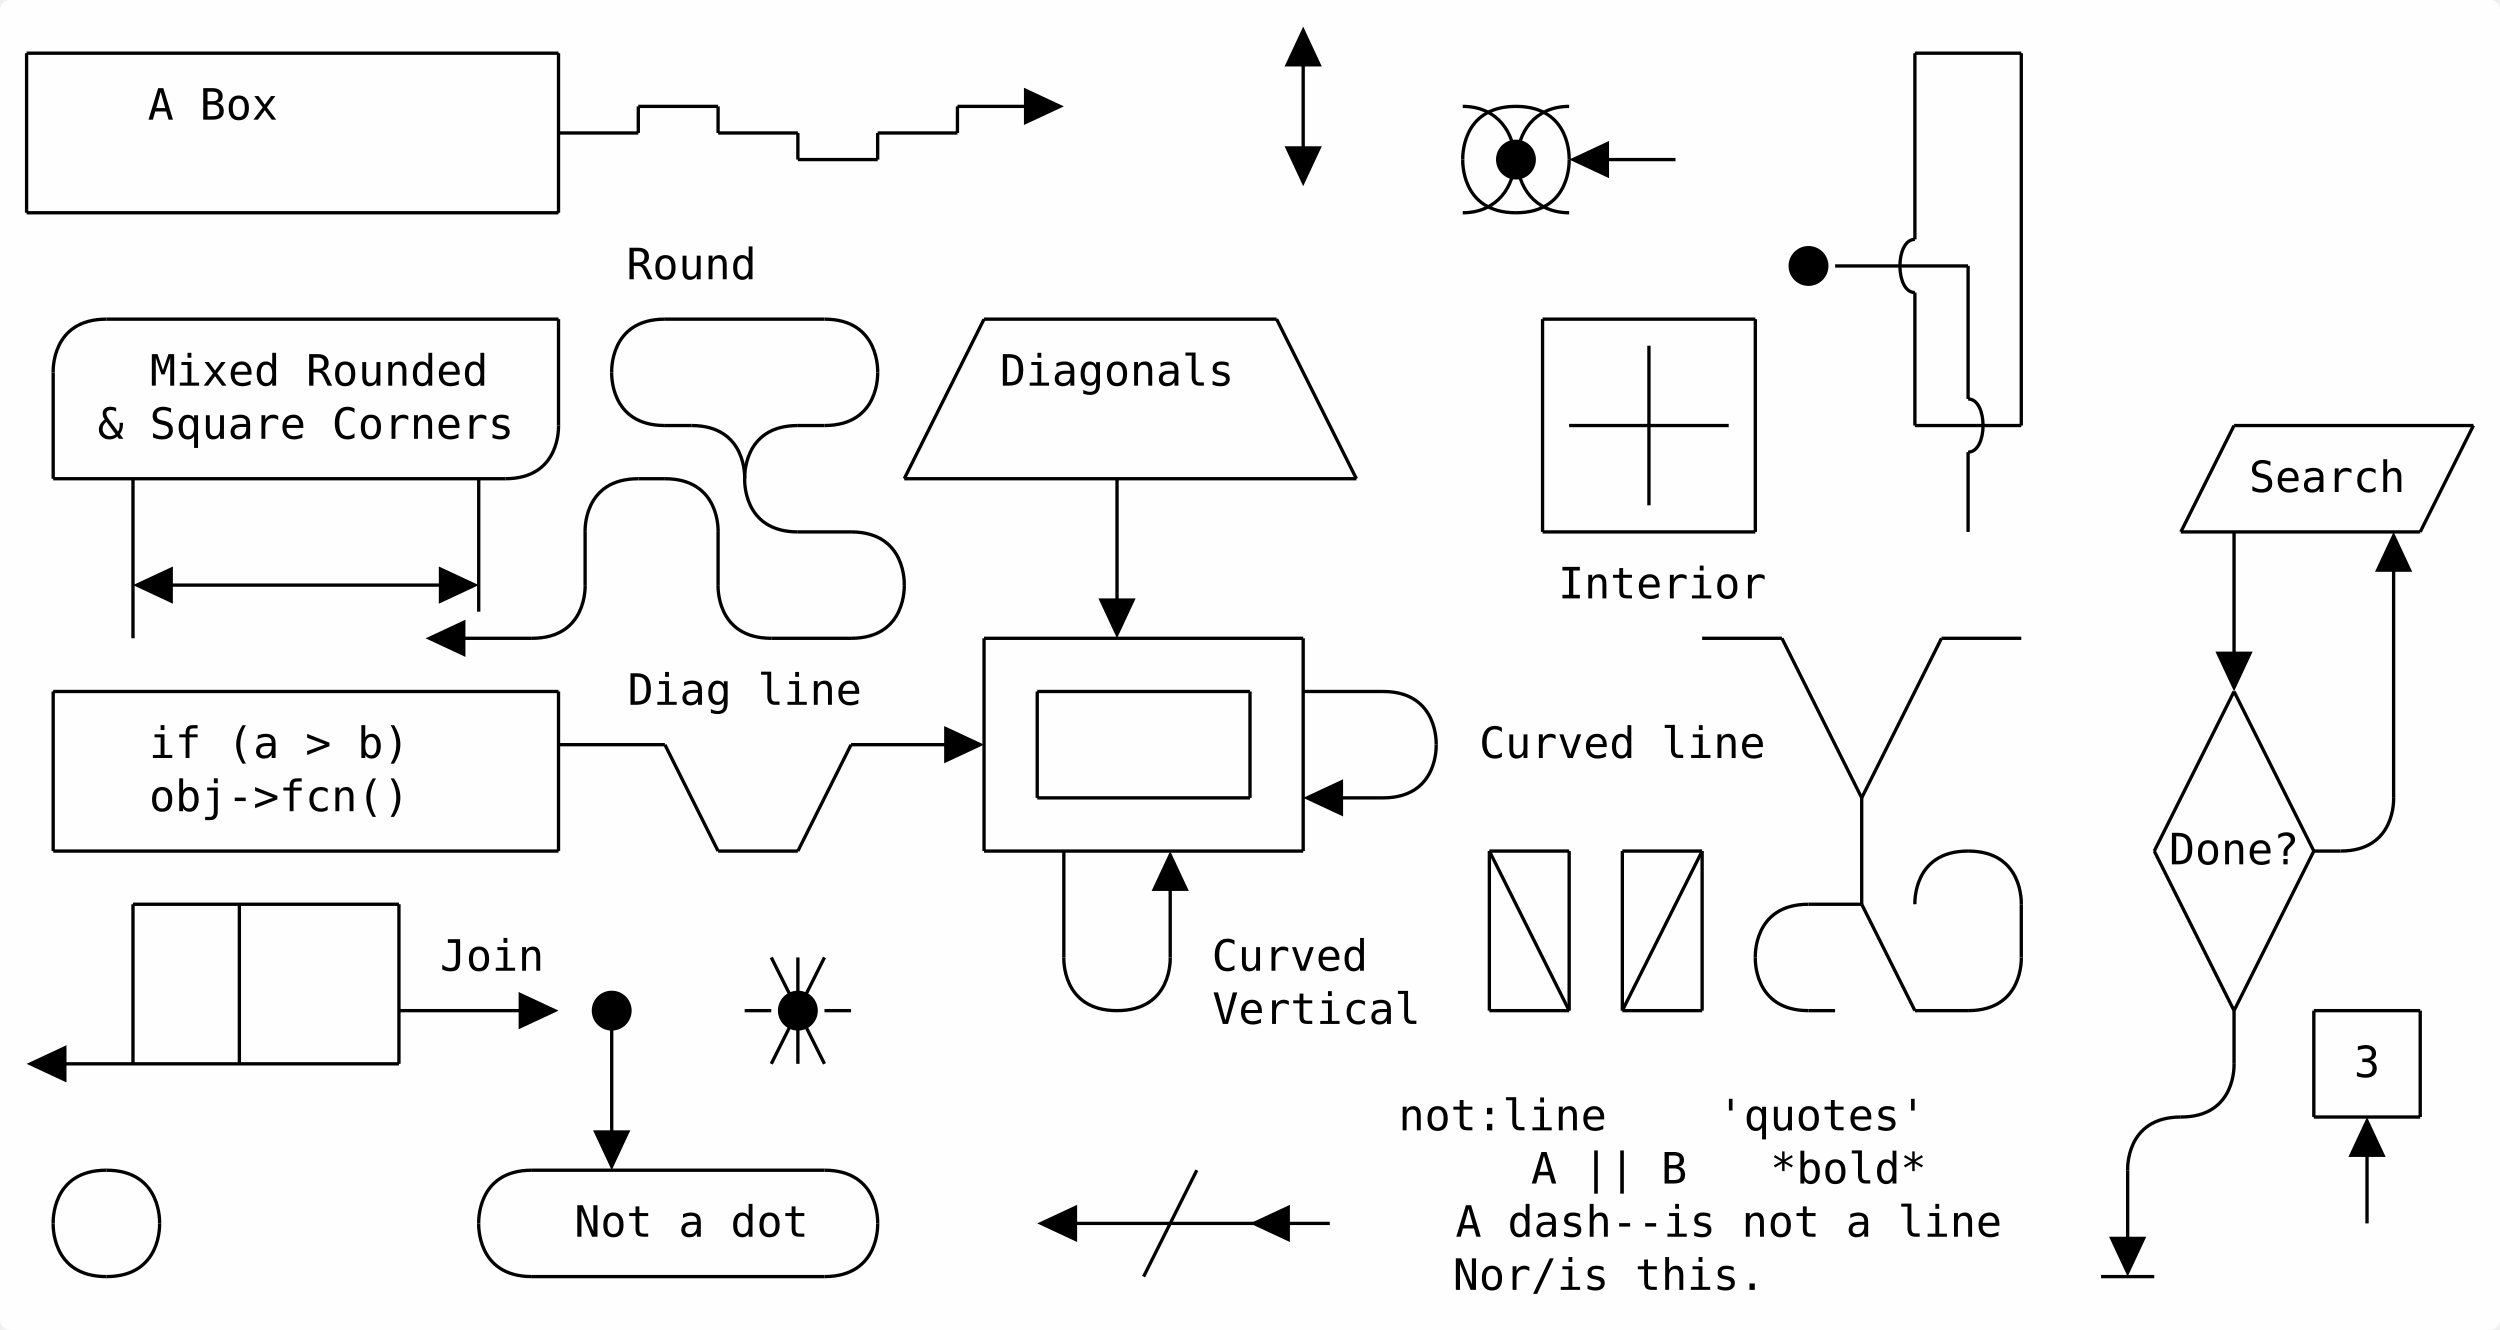
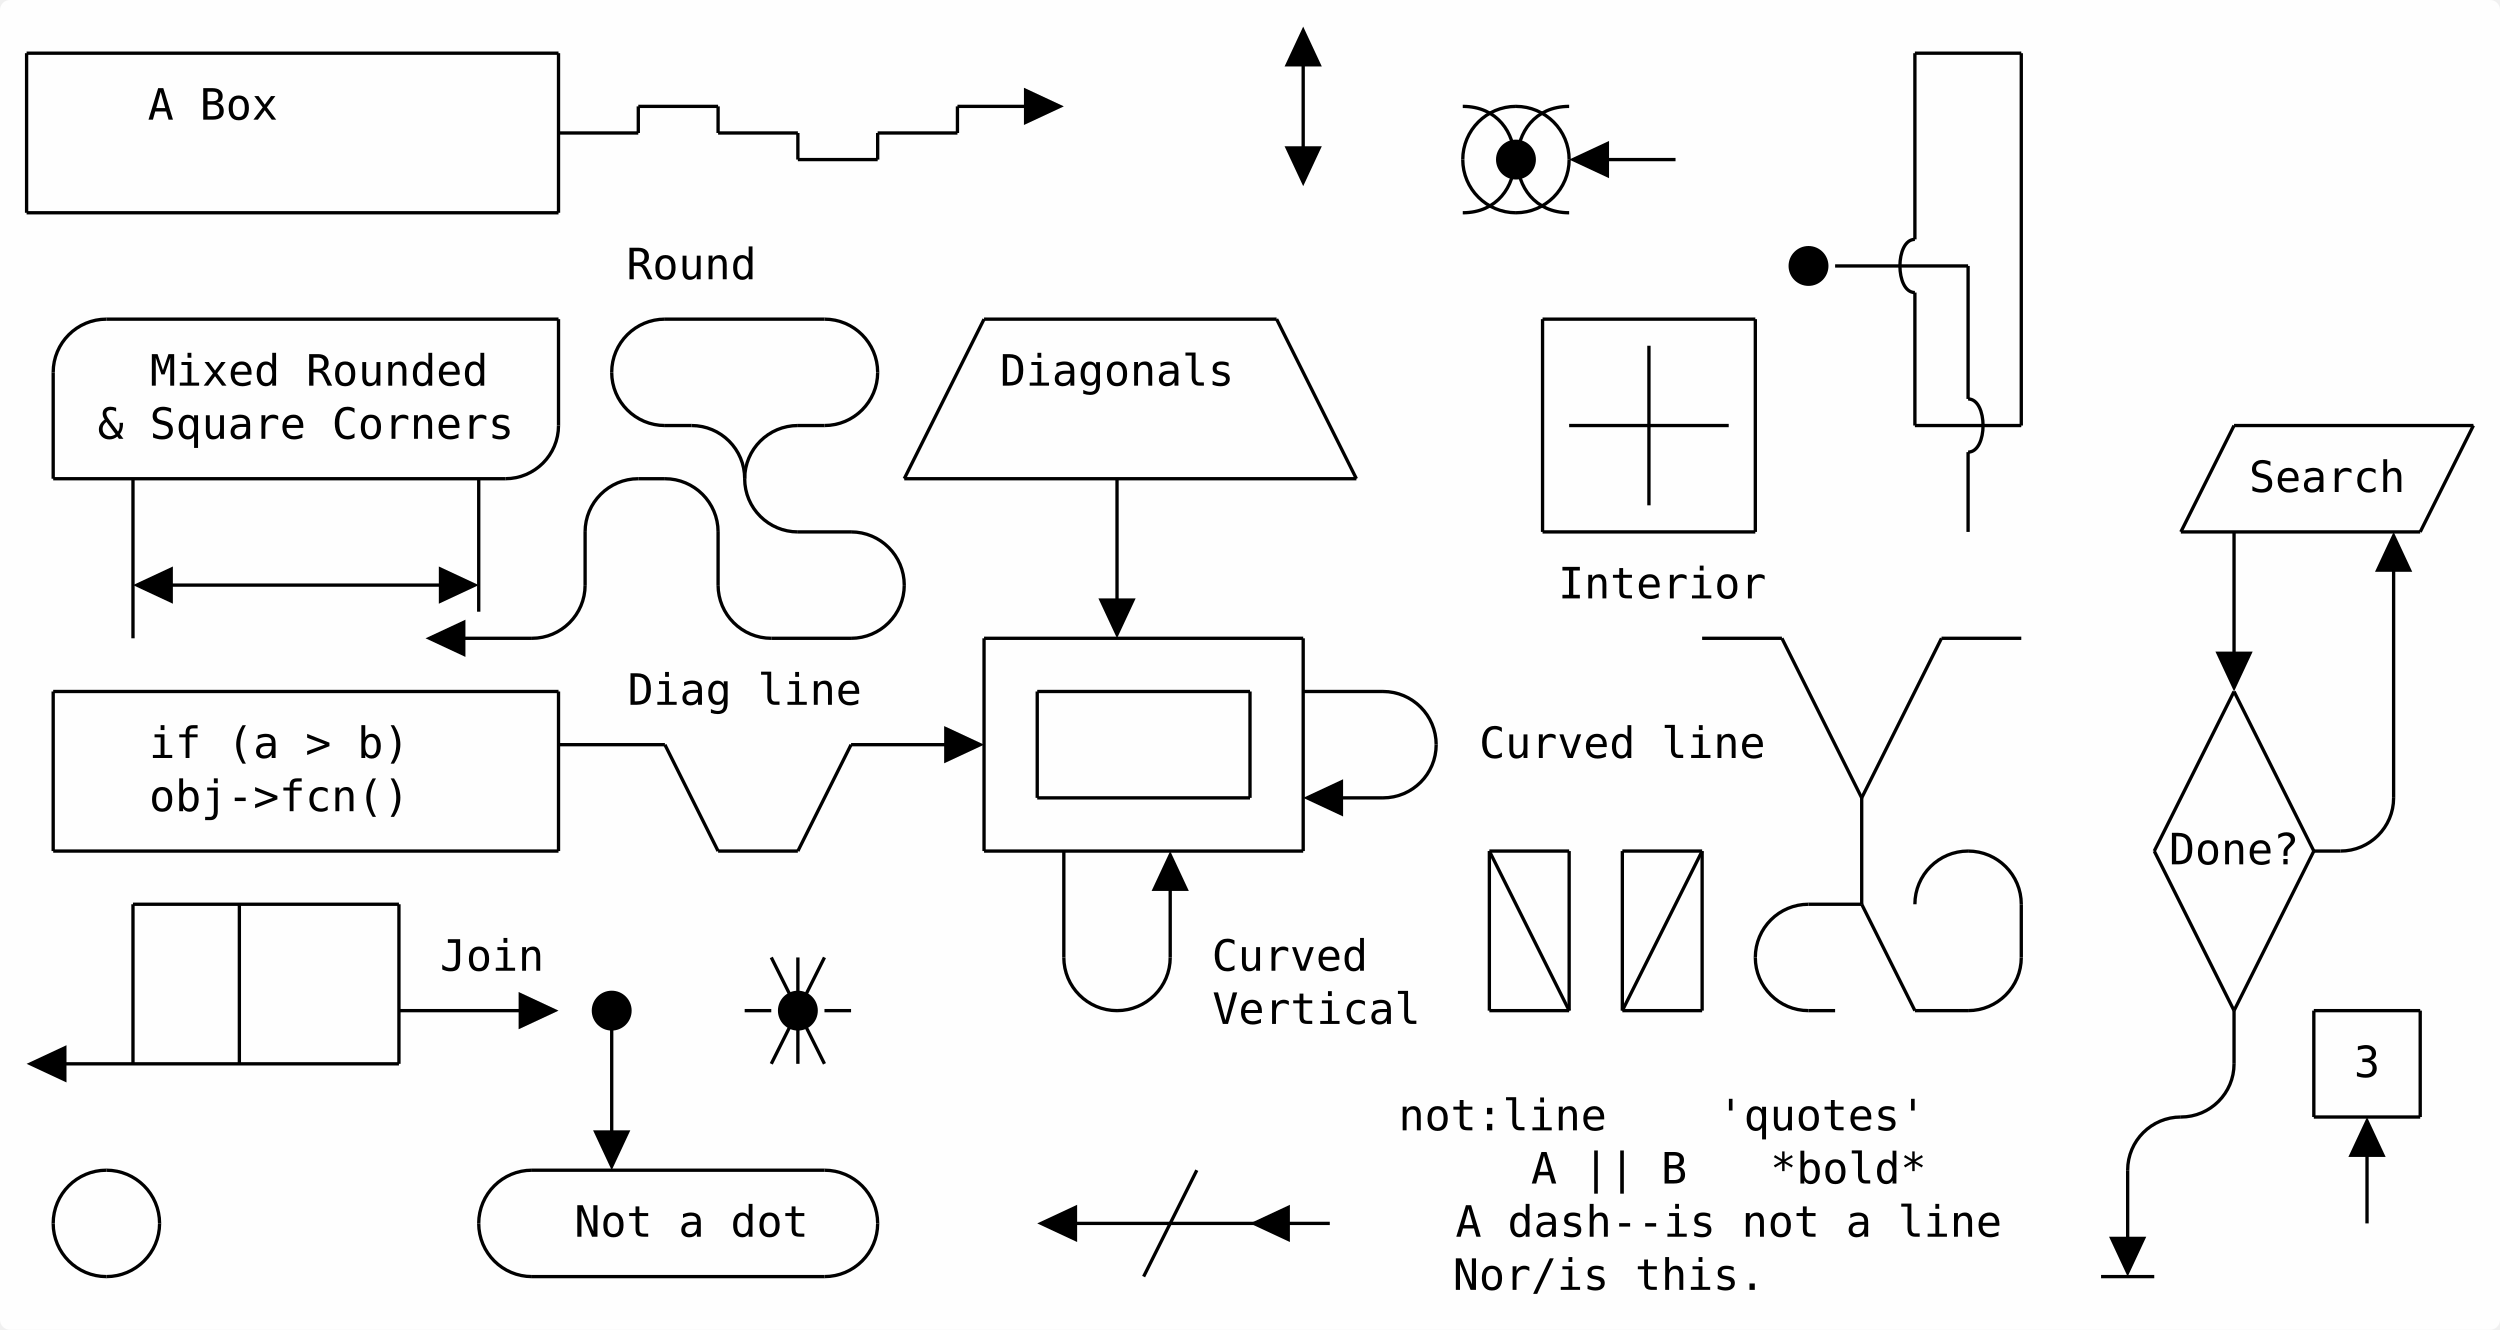
<svg xmlns="http://www.w3.org/2000/svg" version="1.1" height="400" width="752" viewBox="0 0 752 400" class="diagram" text-anchor="middle" font-family="monospace" font-size="13px">
  <rect class="backdrop" x="0" y="0" width="752" height="400" rx="3px" ry="3px" fill="white" opacity="0.9" />
-   <g transform="translate(8,16 )">
-     <path d="M 0,0 L 0,48 " fill="none" stroke="black" />
-     <path d="M 8,96 L 8,128 " fill="none" stroke="black" />
-     <path d="M 8,192 L 8,240 " fill="none" stroke="black" />
-     <path d="M 32,128 L 32,176 " fill="none" stroke="black" />
-     <path d="M 32,256 L 32,304 " fill="none" stroke="black" />
-     <path d="M 64,256 L 64,304 " fill="none" stroke="black" />
-     <path d="M 112,256 L 112,304 " fill="none" stroke="black" />
-     <path d="M 136,128 L 136,168 " fill="none" stroke="black" />
-     <path d="M 160,0 L 160,48 " fill="none" stroke="black" />
-     <path d="M 160,80 L 160,112 " fill="none" stroke="black" />
-     <path d="M 160,192 L 160,240 " fill="none" stroke="black" />
-     <path d="M 168,144 L 168,160 " fill="none" stroke="black" />
-     <path d="M 176,288 L 176,328 " fill="none" stroke="black" />
-     <path d="M 184,16 L 184,24 " fill="none" stroke="black" />
-     <path d="M 208,16 L 208,24 " fill="none" stroke="black" />
-     <path d="M 208,144 L 208,160 " fill="none" stroke="black" />
-     <path d="M 232,24 L 232,32 " fill="none" stroke="black" />
-     <path d="M 232,272 L 232,304 " fill="none" stroke="black" />
-     <path d="M 256,24 L 256,32 " fill="none" stroke="black" />
-     <path d="M 280,16 L 280,24 " fill="none" stroke="black" />
-     <path d="M 288,176 L 288,240 " fill="none" stroke="black" />
-     <path d="M 304,192 L 304,224 " fill="none" stroke="black" />
-     <path d="M 312,240 L 312,272 " fill="none" stroke="black" />
-     <path d="M 328,128 L 328,168 " fill="none" stroke="black" />
-     <path d="M 344,248 L 344,272 " fill="none" stroke="black" />
-     <path d="M 368,192 L 368,224 " fill="none" stroke="black" />
-     <path d="M 384,0 L 384,32 " fill="none" stroke="black" />
-     <path d="M 384,176 L 384,240 " fill="none" stroke="black" />
-     <path d="M 440,240 L 440,288 " fill="none" stroke="black" />
-     <path d="M 456,80 L 456,144 " fill="none" stroke="black" />
-     <path d="M 464,240 L 464,288 " fill="none" stroke="black" />
-     <path d="M 480,240 L 480,288 " fill="none" stroke="black" />
-     <path d="M 488,88 L 488,136 " fill="none" stroke="black" />
-     <path d="M 504,240 L 504,288 " fill="none" stroke="black" />
-     <path d="M 520,80 L 520,144 " fill="none" stroke="black" />
-     <path d="M 552,224 L 552,256 " fill="none" stroke="black" />
-     <path d="M 568,0 L 568,56 " fill="none" stroke="black" />
-     <path d="M 568,72 L 568,112 " fill="none" stroke="black" />
-     <path d="M 584,64 L 584,104 " fill="none" stroke="black" />
-     <path d="M 584,120 L 584,144 " fill="none" stroke="black" />
-     <path d="M 600,0 L 600,112 " fill="none" stroke="black" />
-     <path d="M 600,256 L 600,272 " fill="none" stroke="black" />
-     <path d="M 632,336 L 632,360 " fill="none" stroke="black" />
-     <path d="M 664,144 L 664,184 " fill="none" stroke="black" />
-     <path d="M 664,288 L 664,304 " fill="none" stroke="black" />
-     <path d="M 688,288 L 688,320 " fill="none" stroke="black" />
-     <path d="M 704,328 L 704,352 " fill="none" stroke="black" />
-     <path d="M 712,152 L 712,224 " fill="none" stroke="black" />
-     <path d="M 720,288 L 720,320 " fill="none" stroke="black" />
-     <path d="M 0,0 L 160,0 " fill="none" stroke="black" />
-     <path d="M 568,0 L 600,0 " fill="none" stroke="black" />
-     <path d="M 184,16 L 208,16 " fill="none" stroke="black" />
-     <path d="M 280,16 L 304,16 " fill="none" stroke="black" />
-     <path d="M 232,32 L 256,32 " fill="none" stroke="black" />
-     <path d="M 472,32 L 496,32 " fill="none" stroke="black" />
-     <path d="M 0,48 L 160,48 " fill="none" stroke="black" />
-     <path d="M 544,64 L 584,64 " fill="none" stroke="black" />
-     <path d="M 24,80 L 160,80 " fill="none" stroke="black" />
-     <path d="M 192,80 L 240,80 " fill="none" stroke="black" />
-     <path d="M 288,80 L 376,80 " fill="none" stroke="black" />
-     <path d="M 456,80 L 520,80 " fill="none" stroke="black" />
-     <path d="M 192,112 L 200,112 " fill="none" stroke="black" />
-     <path d="M 232,112 L 240,112 " fill="none" stroke="black" />
-     <path d="M 464,112 L 512,112 " fill="none" stroke="black" />
-     <path d="M 568,112 L 600,112 " fill="none" stroke="black" />
-     <path d="M 664,112 L 736,112 " fill="none" stroke="black" />
-     <path d="M 8,128 L 144,128 " fill="none" stroke="black" />
-     <path d="M 184,128 L 192,128 " fill="none" stroke="black" />
-     <path d="M 264,128 L 400,128 " fill="none" stroke="black" />
-     <path d="M 232,144 L 248,144 " fill="none" stroke="black" />
-     <path d="M 456,144 L 520,144 " fill="none" stroke="black" />
-     <path d="M 648,144 L 720,144 " fill="none" stroke="black" />
-     <path d="M 40,160 L 128,160 " fill="none" stroke="black" />
-     <path d="M 128,176 L 152,176 " fill="none" stroke="black" />
-     <path d="M 224,176 L 248,176 " fill="none" stroke="black" />
-     <path d="M 288,176 L 384,176 " fill="none" stroke="black" />
-     <path d="M 504,176 L 528,176 " fill="none" stroke="black" />
-     <path d="M 576,176 L 600,176 " fill="none" stroke="black" />
-     <path d="M 8,192 L 160,192 " fill="none" stroke="black" />
-     <path d="M 304,192 L 368,192 " fill="none" stroke="black" />
-     <path d="M 384,192 L 408,192 " fill="none" stroke="black" />
-     <path d="M 160,208 L 192,208 " fill="none" stroke="black" />
-     <path d="M 248,208 L 280,208 " fill="none" stroke="black" />
-     <path d="M 304,224 L 368,224 " fill="none" stroke="black" />
-     <path d="M 392,224 L 408,224 " fill="none" stroke="black" />
-     <path d="M 8,240 L 160,240 " fill="none" stroke="black" />
-     <path d="M 208,240 L 232,240 " fill="none" stroke="black" />
-     <path d="M 288,240 L 384,240 " fill="none" stroke="black" />
-     <path d="M 440,240 L 464,240 " fill="none" stroke="black" />
-     <path d="M 480,240 L 504,240 " fill="none" stroke="black" />
-     <path d="M 688,240 L 696,240 " fill="none" stroke="black" />
-     <path d="M 32,256 L 112,256 " fill="none" stroke="black" />
-     <path d="M 536,256 L 552,256 " fill="none" stroke="black" />
-     <path d="M 112,288 L 152,288 " fill="none" stroke="black" />
-     <path d="M 216,288 L 224,288 " fill="none" stroke="black" />
-     <path d="M 240,288 L 248,288 " fill="none" stroke="black" />
-     <path d="M 440,288 L 464,288 " fill="none" stroke="black" />
-     <path d="M 480,288 L 504,288 " fill="none" stroke="black" />
-     <path d="M 536,288 L 544,288 " fill="none" stroke="black" />
-     <path d="M 568,288 L 584,288 " fill="none" stroke="black" />
-     <path d="M 688,288 L 720,288 " fill="none" stroke="black" />
-     <path d="M 8,304 L 112,304 " fill="none" stroke="black" />
-     <path d="M 688,320 L 720,320 " fill="none" stroke="black" />
-     <path d="M 152,336 L 240,336 " fill="none" stroke="black" />
-     <path d="M 312,352 L 392,352 " fill="none" stroke="black" />
-     <path d="M 152,368 L 240,368 " fill="none" stroke="black" />
-     <path d="M 624,368 L 640,368 " fill="none" stroke="black" />
-     <path d="M 192,208 L 208,240 " fill="none" stroke="black" />
-     <path d="M 224,272 L 240,304 " fill="none" stroke="black" />
-     <path d="M 440,240 L 464,288 " fill="none" stroke="black" />
-     <path d="M 376,80 L 400,128 " fill="none" stroke="black" />
-     <path d="M 552,256 L 568,288 " fill="none" stroke="black" />
-     <path d="M 528,176 L 552,224 " fill="none" stroke="black" />
-     <path d="M 640,240 L 664,288 " fill="none" stroke="black" />
-     <path d="M 664,192 L 688,240 " fill="none" stroke="black" />
-     <path d="M 264,128 L 288,80 " fill="none" stroke="black" />
-     <path d="M 232,240 L 248,208 " fill="none" stroke="black" />
-     <path d="M 224,304 L 240,272 " fill="none" stroke="black" />
-     <path d="M 336,368 L 352,336 " fill="none" stroke="black" />
-     <path d="M 480,288 L 504,240 " fill="none" stroke="black" />
-     <path d="M 552,224 L 576,176 " fill="none" stroke="black" />
-     <path d="M 648,144 L 664,112 " fill="none" stroke="black" />
-     <path d="M 640,240 L 664,192 " fill="none" stroke="black" />
-     <path d="M 720,144 L 736,112 " fill="none" stroke="black" />
-     <path d="M 664,288 L 688,240 " fill="none" stroke="black" />
-     <path d="M 448,16 C 431.2,16 432,32 432,32 " fill="none" stroke="black" />
-     <path d="M 448,16 C 464.8,16 464,32 464,32 " fill="none" stroke="black" />
-     <path d="M 432,16 C 452.8,16 452.8,48 432,48 " fill="none" stroke="black" />
-     <path d="M 464,16 C 443.2,16 443.2,48 464,48 " fill="none" stroke="black" />
-     <path d="M 448,48 C 431.2,48 432,32 432,32 " fill="none" stroke="black" />
-     <path d="M 448,48 C 464.8,48 464,32 464,32 " fill="none" stroke="black" />
-     <path d="M 24,80 C 7.2,80 8,96 8,96 " fill="none" stroke="black" />
-     <path d="M 192,80 C 175.2,80 176,96 176,96 " fill="none" stroke="black" />
-     <path d="M 240,80 C 256.8,80 256,96 256,96 " fill="none" stroke="black" />
-     <path d="M 192,112 C 175.2,112 176,96 176,96 " fill="none" stroke="black" />
-     <path d="M 200,112 C 216.8,112 216,128 216,128 " fill="none" stroke="black" />
-     <path d="M 232,112 C 215.2,112 216,128 216,128 " fill="none" stroke="black" />
-     <path d="M 240,112 C 256.8,112 256,96 256,96 " fill="none" stroke="black" />
-     <path d="M 144,128 C 160.8,128 160,112 160,112 " fill="none" stroke="black" />
-     <path d="M 184,128 C 167.2,128 168,144 168,144 " fill="none" stroke="black" />
-     <path d="M 192,128 C 208.8,128 208,144 208,144 " fill="none" stroke="black" />
-     <path d="M 232,144 C 215.2,144 216,128 216,128 " fill="none" stroke="black" />
-     <path d="M 248,144 C 264.8,144 264,160 264,160 " fill="none" stroke="black" />
-     <path d="M 152,176 C 168.8,176 168,160 168,160 " fill="none" stroke="black" />
-     <path d="M 224,176 C 207.2,176 208,160 208,160 " fill="none" stroke="black" />
-     <path d="M 248,176 C 264.8,176 264,160 264,160 " fill="none" stroke="black" />
-     <path d="M 408,192 C 424.8,192 424,208 424,208 " fill="none" stroke="black" />
-     <path d="M 408,224 C 424.8,224 424,208 424,208 " fill="none" stroke="black" />
-     <path d="M 584,240 C 567.2,240 568,256 568,256 " fill="none" stroke="black" />
-     <path d="M 584,240 C 600.8,240 600,256 600,256 " fill="none" stroke="black" />
-     <path d="M 696,240 C 712.8,240 712,224 712,224 " fill="none" stroke="black" />
-     <path d="M 536,256 C 519.2,256 520,272 520,272 " fill="none" stroke="black" />
-     <path d="M 328,288 C 311.2,288 312,272 312,272 " fill="none" stroke="black" />
-     <path d="M 328,288 C 344.8,288 344,272 344,272 " fill="none" stroke="black" />
-     <path d="M 536,288 C 519.2,288 520,272 520,272 " fill="none" stroke="black" />
-     <path d="M 584,288 C 600.8,288 600,272 600,272 " fill="none" stroke="black" />
-     <path d="M 648,320 C 631.2,320 632,336 632,336 " fill="none" stroke="black" />
-     <path d="M 648,320 C 664.8,320 664,304 664,304 " fill="none" stroke="black" />
-     <path d="M 24,336 C 7.2,336 8,352 8,352 " fill="none" stroke="black" />
-     <path d="M 24,336 C 40.8,336 40,352 40,352 " fill="none" stroke="black" />
-     <path d="M 152,336 C 135.2,336 136,352 136,352 " fill="none" stroke="black" />
-     <path d="M 240,336 C 256.8,336 256,352 256,352 " fill="none" stroke="black" />
-     <path d="M 24,368 C 7.2,368 8,352 8,352 " fill="none" stroke="black" />
-     <path d="M 24,368 C 40.8,368 40,352 40,352 " fill="none" stroke="black" />
-     <path d="M 152,368 C 135.2,368 136,352 136,352 " fill="none" stroke="black" />
-     <path d="M 240,368 C 256.8,368 256,352 256,352 " fill="none" stroke="black" />
-     <path d="M 160,24 L 184,24 " fill="none" stroke="black" />
-     <path d="M 208,24 L 232,24 " fill="none" stroke="black" />
-     <path d="M 256,24 L 280,24 " fill="none" stroke="black" />
-     <polygon class="arrowhead" points="720,152 708,146.4 708,157.6 " fill="black" transform="rotate(270,712,152 )" />
-     <polygon class="arrowhead" points="712,328 700,322.4 700,333.6 " fill="black" transform="rotate(270,704,328 )" />
-     <polygon class="arrowhead" points="672,184 660,178.4 660,189.6 " fill="black" transform="rotate(90,664,184 )" />
-     <polygon class="arrowhead" points="640,360 628,354.4 628,365.6 " fill="black" transform="rotate(90,632,360 )" />
-     <path class="jump" d="M 584,120  C 590,120 590,104 584,104 " fill="none" stroke="black" />
-     <path class="jump" d="M 568,72  C 562,72 562,56 568,56 " fill="none" stroke="black" />
-     <polygon class="arrowhead" points="480,32 468,26.4 468,37.6 " fill="black" transform="rotate(180,472,32 )" />
-     <polygon class="arrowhead" points="400,224 388,218.4 388,229.6 " fill="black" transform="rotate(180,392,224 )" />
-     <polygon class="arrowhead" points="392,32 380,26.4 380,37.6 " fill="black" transform="rotate(90,384,32 )" />
-     <polygon class="arrowhead" points="392,0 380,-5.6 380,5.6 " fill="black" transform="rotate(270,384,0 )" />
-     <polygon class="arrowhead" points="384,352 372,346.4 372,357.6 " fill="black" transform="rotate(180,376,352 )" />
-     <polygon class="arrowhead" points="352,248 340,242.4 340,253.6 " fill="black" transform="rotate(270,344,248 )" />
-     <polygon class="arrowhead" points="336,168 324,162.4 324,173.6 " fill="black" transform="rotate(90,328,168 )" />
-     <polygon class="arrowhead" points="320,352 308,346.4 308,357.6 " fill="black" transform="rotate(180,312,352 )" />
-     <polygon class="arrowhead" points="312,16 300,10.4 300,21.6 " fill="black" transform="rotate(0,304,16 )" />
-     <polygon class="arrowhead" points="288,208 276,202.4 276,213.6 " fill="black" transform="rotate(0,280,208 )" />
-     <polygon class="arrowhead" points="184,328 172,322.4 172,333.6 " fill="black" transform="rotate(90,176,328 )" />
-     <polygon class="arrowhead" points="160,288 148,282.4 148,293.6 " fill="black" transform="rotate(0,152,288 )" />
-     <polygon class="arrowhead" points="136,176 124,170.4 124,181.6 " fill="black" transform="rotate(180,128,176 )" />
-     <polygon class="arrowhead" points="136,160 124,154.4 124,165.6 " fill="black" transform="rotate(0,128,160 )" />
-     <polygon class="arrowhead" points="48,160 36,154.4 36,165.6 " fill="black" transform="rotate(180,40,160 )" />
-     <polygon class="arrowhead" points="16,304 4,298.4 4,309.6 " fill="black" transform="rotate(180,8,304 )" />
+   <g transform="translate(8,16)">
+     <path d="M 0,0 L 0,48" fill="none" stroke="black" />
+     <path d="M 8,96 L 8,128" fill="none" stroke="black" />
+     <path d="M 8,192 L 8,240" fill="none" stroke="black" />
+     <path d="M 32,128 L 32,176" fill="none" stroke="black" />
+     <path d="M 32,256 L 32,304" fill="none" stroke="black" />
+     <path d="M 64,256 L 64,304" fill="none" stroke="black" />
+     <path d="M 112,256 L 112,304" fill="none" stroke="black" />
+     <path d="M 136,128 L 136,168" fill="none" stroke="black" />
+     <path d="M 160,0 L 160,48" fill="none" stroke="black" />
+     <path d="M 160,80 L 160,112" fill="none" stroke="black" />
+     <path d="M 160,192 L 160,240" fill="none" stroke="black" />
+     <path d="M 168,144 L 168,160" fill="none" stroke="black" />
+     <path d="M 176,288 L 176,328" fill="none" stroke="black" />
+     <path d="M 184,16 L 184,24" fill="none" stroke="black" />
+     <path d="M 208,16 L 208,24" fill="none" stroke="black" />
+     <path d="M 208,144 L 208,160" fill="none" stroke="black" />
+     <path d="M 232,24 L 232,32" fill="none" stroke="black" />
+     <path d="M 232,272 L 232,304" fill="none" stroke="black" />
+     <path d="M 256,24 L 256,32" fill="none" stroke="black" />
+     <path d="M 280,16 L 280,24" fill="none" stroke="black" />
+     <path d="M 288,176 L 288,240" fill="none" stroke="black" />
+     <path d="M 304,192 L 304,224" fill="none" stroke="black" />
+     <path d="M 312,240 L 312,272" fill="none" stroke="black" />
+     <path d="M 328,128 L 328,168" fill="none" stroke="black" />
+     <path d="M 344,248 L 344,272" fill="none" stroke="black" />
+     <path d="M 368,192 L 368,224" fill="none" stroke="black" />
+     <path d="M 384,0 L 384,32" fill="none" stroke="black" />
+     <path d="M 384,176 L 384,240" fill="none" stroke="black" />
+     <path d="M 440,240 L 440,288" fill="none" stroke="black" />
+     <path d="M 456,80 L 456,144" fill="none" stroke="black" />
+     <path d="M 464,240 L 464,288" fill="none" stroke="black" />
+     <path d="M 480,240 L 480,288" fill="none" stroke="black" />
+     <path d="M 488,88 L 488,136" fill="none" stroke="black" />
+     <path d="M 504,240 L 504,288" fill="none" stroke="black" />
+     <path d="M 520,80 L 520,144" fill="none" stroke="black" />
+     <path d="M 552,224 L 552,256" fill="none" stroke="black" />
+     <path d="M 568,0 L 568,56" fill="none" stroke="black" />
+     <path d="M 568,72 L 568,112" fill="none" stroke="black" />
+     <path d="M 584,64 L 584,104" fill="none" stroke="black" />
+     <path d="M 584,120 L 584,144" fill="none" stroke="black" />
+     <path d="M 600,0 L 600,112" fill="none" stroke="black" />
+     <path d="M 600,256 L 600,272" fill="none" stroke="black" />
+     <path d="M 632,336 L 632,360" fill="none" stroke="black" />
+     <path d="M 664,144 L 664,184" fill="none" stroke="black" />
+     <path d="M 664,288 L 664,304" fill="none" stroke="black" />
+     <path d="M 688,288 L 688,320" fill="none" stroke="black" />
+     <path d="M 704,328 L 704,352" fill="none" stroke="black" />
+     <path d="M 712,152 L 712,224" fill="none" stroke="black" />
+     <path d="M 720,288 L 720,320" fill="none" stroke="black" />
+     <path d="M 0,0 L 160,0" fill="none" stroke="black" />
+     <path d="M 568,0 L 600,0" fill="none" stroke="black" />
+     <path d="M 184,16 L 208,16" fill="none" stroke="black" />
+     <path d="M 280,16 L 304,16" fill="none" stroke="black" />
+     <path d="M 232,32 L 256,32" fill="none" stroke="black" />
+     <path d="M 472,32 L 496,32" fill="none" stroke="black" />
+     <path d="M 0,48 L 160,48" fill="none" stroke="black" />
+     <path d="M 544,64 L 584,64" fill="none" stroke="black" />
+     <path d="M 24,80 L 160,80" fill="none" stroke="black" />
+     <path d="M 192,80 L 240,80" fill="none" stroke="black" />
+     <path d="M 288,80 L 376,80" fill="none" stroke="black" />
+     <path d="M 456,80 L 520,80" fill="none" stroke="black" />
+     <path d="M 192,112 L 200,112" fill="none" stroke="black" />
+     <path d="M 232,112 L 240,112" fill="none" stroke="black" />
+     <path d="M 464,112 L 512,112" fill="none" stroke="black" />
+     <path d="M 568,112 L 600,112" fill="none" stroke="black" />
+     <path d="M 664,112 L 736,112" fill="none" stroke="black" />
+     <path d="M 8,128 L 144,128" fill="none" stroke="black" />
+     <path d="M 184,128 L 192,128" fill="none" stroke="black" />
+     <path d="M 264,128 L 400,128" fill="none" stroke="black" />
+     <path d="M 232,144 L 248,144" fill="none" stroke="black" />
+     <path d="M 456,144 L 520,144" fill="none" stroke="black" />
+     <path d="M 648,144 L 720,144" fill="none" stroke="black" />
+     <path d="M 40,160 L 128,160" fill="none" stroke="black" />
+     <path d="M 128,176 L 152,176" fill="none" stroke="black" />
+     <path d="M 224,176 L 248,176" fill="none" stroke="black" />
+     <path d="M 288,176 L 384,176" fill="none" stroke="black" />
+     <path d="M 504,176 L 528,176" fill="none" stroke="black" />
+     <path d="M 576,176 L 600,176" fill="none" stroke="black" />
+     <path d="M 8,192 L 160,192" fill="none" stroke="black" />
+     <path d="M 304,192 L 368,192" fill="none" stroke="black" />
+     <path d="M 384,192 L 408,192" fill="none" stroke="black" />
+     <path d="M 160,208 L 192,208" fill="none" stroke="black" />
+     <path d="M 248,208 L 280,208" fill="none" stroke="black" />
+     <path d="M 304,224 L 368,224" fill="none" stroke="black" />
+     <path d="M 392,224 L 408,224" fill="none" stroke="black" />
+     <path d="M 8,240 L 160,240" fill="none" stroke="black" />
+     <path d="M 208,240 L 232,240" fill="none" stroke="black" />
+     <path d="M 288,240 L 384,240" fill="none" stroke="black" />
+     <path d="M 440,240 L 464,240" fill="none" stroke="black" />
+     <path d="M 480,240 L 504,240" fill="none" stroke="black" />
+     <path d="M 688,240 L 696,240" fill="none" stroke="black" />
+     <path d="M 32,256 L 112,256" fill="none" stroke="black" />
+     <path d="M 536,256 L 552,256" fill="none" stroke="black" />
+     <path d="M 112,288 L 152,288" fill="none" stroke="black" />
+     <path d="M 216,288 L 224,288" fill="none" stroke="black" />
+     <path d="M 240,288 L 248,288" fill="none" stroke="black" />
+     <path d="M 440,288 L 464,288" fill="none" stroke="black" />
+     <path d="M 480,288 L 504,288" fill="none" stroke="black" />
+     <path d="M 536,288 L 544,288" fill="none" stroke="black" />
+     <path d="M 568,288 L 584,288" fill="none" stroke="black" />
+     <path d="M 688,288 L 720,288" fill="none" stroke="black" />
+     <path d="M 8,304 L 112,304" fill="none" stroke="black" />
+     <path d="M 688,320 L 720,320" fill="none" stroke="black" />
+     <path d="M 152,336 L 240,336" fill="none" stroke="black" />
+     <path d="M 312,352 L 392,352" fill="none" stroke="black" />
+     <path d="M 152,368 L 240,368" fill="none" stroke="black" />
+     <path d="M 624,368 L 640,368" fill="none" stroke="black" />
+     <path d="M 192,208 L 208,240" fill="none" stroke="black" />
+     <path d="M 224,272 L 240,304" fill="none" stroke="black" />
+     <path d="M 440,240 L 464,288" fill="none" stroke="black" />
+     <path d="M 376,80 L 400,128" fill="none" stroke="black" />
+     <path d="M 552,256 L 568,288" fill="none" stroke="black" />
+     <path d="M 528,176 L 552,224" fill="none" stroke="black" />
+     <path d="M 640,240 L 664,288" fill="none" stroke="black" />
+     <path d="M 664,192 L 688,240" fill="none" stroke="black" />
+     <path d="M 264,128 L 288,80" fill="none" stroke="black" />
+     <path d="M 232,240 L 248,208" fill="none" stroke="black" />
+     <path d="M 224,304 L 240,272" fill="none" stroke="black" />
+     <path d="M 336,368 L 352,336" fill="none" stroke="black" />
+     <path d="M 480,288 L 504,240" fill="none" stroke="black" />
+     <path d="M 552,224 L 576,176" fill="none" stroke="black" />
+     <path d="M 648,144 L 664,112" fill="none" stroke="black" />
+     <path d="M 640,240 L 664,192" fill="none" stroke="black" />
+     <path d="M 720,144 L 736,112" fill="none" stroke="black" />
+     <path d="M 664,288 L 688,240" fill="none" stroke="black" />
+     <path d="M 448,16 C 439.169,16 432,23.169 432,32" fill="none" stroke="black" />
+     <path d="M 448,16 C 456.831,16 464,23.169 464,32" fill="none" stroke="black" />
+     <path d="M 432,16 C 452.8,16 452.8,48 432,48" fill="none" stroke="black" />
+     <path d="M 464,16 C 443.2,16 443.2,48 464,48" fill="none" stroke="black" />
+     <path d="M 448,48 C 439.169,48 432,40.831 432,32" fill="none" stroke="black" />
+     <path d="M 448,48 C 456.831,48 464,40.831 464,32" fill="none" stroke="black" />
+     <path d="M 24,80 C 15.169,80 8,87.169 8,96" fill="none" stroke="black" />
+     <path d="M 192,80 C 183.169,80 176,87.169 176,96" fill="none" stroke="black" />
+     <path d="M 240,80 C 248.831,80 256,87.169 256,96" fill="none" stroke="black" />
+     <path d="M 192,112 C 183.169,112 176,104.831 176,96" fill="none" stroke="black" />
+     <path d="M 200,112 C 208.831,112 216,119.169 216,128" fill="none" stroke="black" />
+     <path d="M 232,112 C 223.169,112 216,119.169 216,128" fill="none" stroke="black" />
+     <path d="M 240,112 C 248.831,112 256,104.831 256,96" fill="none" stroke="black" />
+     <path d="M 144,128 C 152.831,128 160,120.831 160,112" fill="none" stroke="black" />
+     <path d="M 184,128 C 175.169,128 168,135.169 168,144" fill="none" stroke="black" />
+     <path d="M 192,128 C 200.831,128 208,135.169 208,144" fill="none" stroke="black" />
+     <path d="M 232,144 C 223.169,144 216,136.831 216,128" fill="none" stroke="black" />
+     <path d="M 248,144 C 256.831,144 264,151.169 264,160" fill="none" stroke="black" />
+     <path d="M 152,176 C 160.831,176 168,168.831 168,160" fill="none" stroke="black" />
+     <path d="M 224,176 C 215.169,176 208,168.831 208,160" fill="none" stroke="black" />
+     <path d="M 248,176 C 256.831,176 264,168.831 264,160" fill="none" stroke="black" />
+     <path d="M 408,192 C 416.831,192 424,199.169 424,208" fill="none" stroke="black" />
+     <path d="M 408,224 C 416.831,224 424,216.831 424,208" fill="none" stroke="black" />
+     <path d="M 584,240 C 575.169,240 568,247.169 568,256" fill="none" stroke="black" />
+     <path d="M 584,240 C 592.831,240 600,247.169 600,256" fill="none" stroke="black" />
+     <path d="M 696,240 C 704.831,240 712,232.831 712,224" fill="none" stroke="black" />
+     <path d="M 536,256 C 527.169,256 520,263.169 520,272" fill="none" stroke="black" />
+     <path d="M 328,288 C 319.169,288 312,280.831 312,272" fill="none" stroke="black" />
+     <path d="M 328,288 C 336.831,288 344,280.831 344,272" fill="none" stroke="black" />
+     <path d="M 536,288 C 527.169,288 520,280.831 520,272" fill="none" stroke="black" />
+     <path d="M 584,288 C 592.831,288 600,280.831 600,272" fill="none" stroke="black" />
+     <path d="M 648,320 C 639.169,320 632,327.169 632,336" fill="none" stroke="black" />
+     <path d="M 648,320 C 656.831,320 664,312.831 664,304" fill="none" stroke="black" />
+     <path d="M 24,336 C 15.169,336 8,343.169 8,352" fill="none" stroke="black" />
+     <path d="M 24,336 C 32.831,336 40,343.169 40,352" fill="none" stroke="black" />
+     <path d="M 152,336 C 143.169,336 136,343.169 136,352" fill="none" stroke="black" />
+     <path d="M 240,336 C 248.831,336 256,343.169 256,352" fill="none" stroke="black" />
+     <path d="M 24,368 C 15.169,368 8,360.831 8,352" fill="none" stroke="black" />
+     <path d="M 24,368 C 32.831,368 40,360.831 40,352" fill="none" stroke="black" />
+     <path d="M 152,368 C 143.169,368 136,360.831 136,352" fill="none" stroke="black" />
+     <path d="M 240,368 C 248.831,368 256,360.831 256,352" fill="none" stroke="black" />
+     <path d="M 160,24 L 184,24" fill="none" stroke="black" />
+     <path d="M 208,24 L 232,24" fill="none" stroke="black" />
+     <path d="M 256,24 L 280,24" fill="none" stroke="black" />
+     <polygon class="arrowhead" points="720,152 708,146.4 708,157.6 " fill="black" transform="rotate(270,712,152)" />
+     <polygon class="arrowhead" points="712,328 700,322.4 700,333.6 " fill="black" transform="rotate(270,704,328)" />
+     <polygon class="arrowhead" points="672,184 660,178.4 660,189.6 " fill="black" transform="rotate(90,664,184)" />
+     <polygon class="arrowhead" points="640,360 628,354.4 628,365.6 " fill="black" transform="rotate(90,632,360)" />
+     <path class="jump" d="M 584,120 C 590,120 590,104 584,104" fill="none" stroke="black" />
+     <path class="jump" d="M 568,72 C 562,72 562,56 568,56" fill="none" stroke="black" />
+     <polygon class="arrowhead" points="480,32 468,26.4 468,37.6 " fill="black" transform="rotate(180,472,32)" />
+     <polygon class="arrowhead" points="400,224 388,218.4 388,229.6 " fill="black" transform="rotate(180,392,224)" />
+     <polygon class="arrowhead" points="392,32 380,26.4 380,37.6 " fill="black" transform="rotate(90,384,32)" />
+     <polygon class="arrowhead" points="392,0 380,-5.6 380,5.6 " fill="black" transform="rotate(270,384,0)" />
+     <polygon class="arrowhead" points="384,352 372,346.4 372,357.6 " fill="black" transform="rotate(180,376,352)" />
+     <polygon class="arrowhead" points="352,248 340,242.4 340,253.6 " fill="black" transform="rotate(270,344,248)" />
+     <polygon class="arrowhead" points="336,168 324,162.4 324,173.6 " fill="black" transform="rotate(90,328,168)" />
+     <polygon class="arrowhead" points="320,352 308,346.4 308,357.6 " fill="black" transform="rotate(180,312,352)" />
+     <polygon class="arrowhead" points="312,16 300,10.4 300,21.6 " fill="black" transform="rotate(0,304,16)" />
+     <polygon class="arrowhead" points="288,208 276,202.4 276,213.6 " fill="black" transform="rotate(0,280,208)" />
+     <polygon class="arrowhead" points="184,328 172,322.4 172,333.6 " fill="black" transform="rotate(90,176,328)" />
+     <polygon class="arrowhead" points="160,288 148,282.4 148,293.6 " fill="black" transform="rotate(0,152,288)" />
+     <polygon class="arrowhead" points="136,176 124,170.4 124,181.6 " fill="black" transform="rotate(180,128,176)" />
+     <polygon class="arrowhead" points="136,160 124,154.4 124,165.6 " fill="black" transform="rotate(0,128,160)" />
+     <polygon class="arrowhead" points="48,160 36,154.4 36,165.6 " fill="black" transform="rotate(180,40,160)" />
+     <polygon class="arrowhead" points="16,304 4,298.4 4,309.6 " fill="black" transform="rotate(180,8,304)" />
    <circle cx="176" cy="288" r="6" class="opendot" />
    <circle cx="232" cy="288" r="6" class="opendot" />
    <circle cx="448" cy="32" r="6" class="closeddot" />
    <circle cx="536" cy="64" r="6" class="closeddot" />
    <g class="text">
      <text x="56" y="20">A Box</text>
      <text x="200" y="68">Round</text>
      <text x="88" y="100">Mixed Rounded</text>
      <text x="328" y="100">Diagonals</text>
      <text x="84" y="116">&amp; Square Corners</text>
      <text x="692" y="132">Search</text>
      <text x="492" y="164">Interior</text>
      <text x="216" y="196">Diag line</text>
      <text x="76" y="212">if (a &gt; b)</text>
      <text x="480" y="212">Curved line</text>
      <text x="76" y="228">obj-&gt;fcn()</text>
      <text x="664" y="244">Done?</text>
      <text x="140" y="276">Join</text>
      <text x="380" y="276">Curved</text>
      <text x="388" y="292">Vertical</text>
      <text x="704" y="308">3</text>
      <text x="444" y="324">not:line</text>
      <text x="540" y="324">'quotes'</text>
      <text x="476" y="340">A || B</text>
      <text x="548" y="340">*bold*</text>
      <text x="200" y="356">Not a dot</text>
      <text x="512" y="356">A dash--is not a line</text>
      <text x="476" y="372">Nor/is this.</text>
    </g>
  </g>
</svg>
